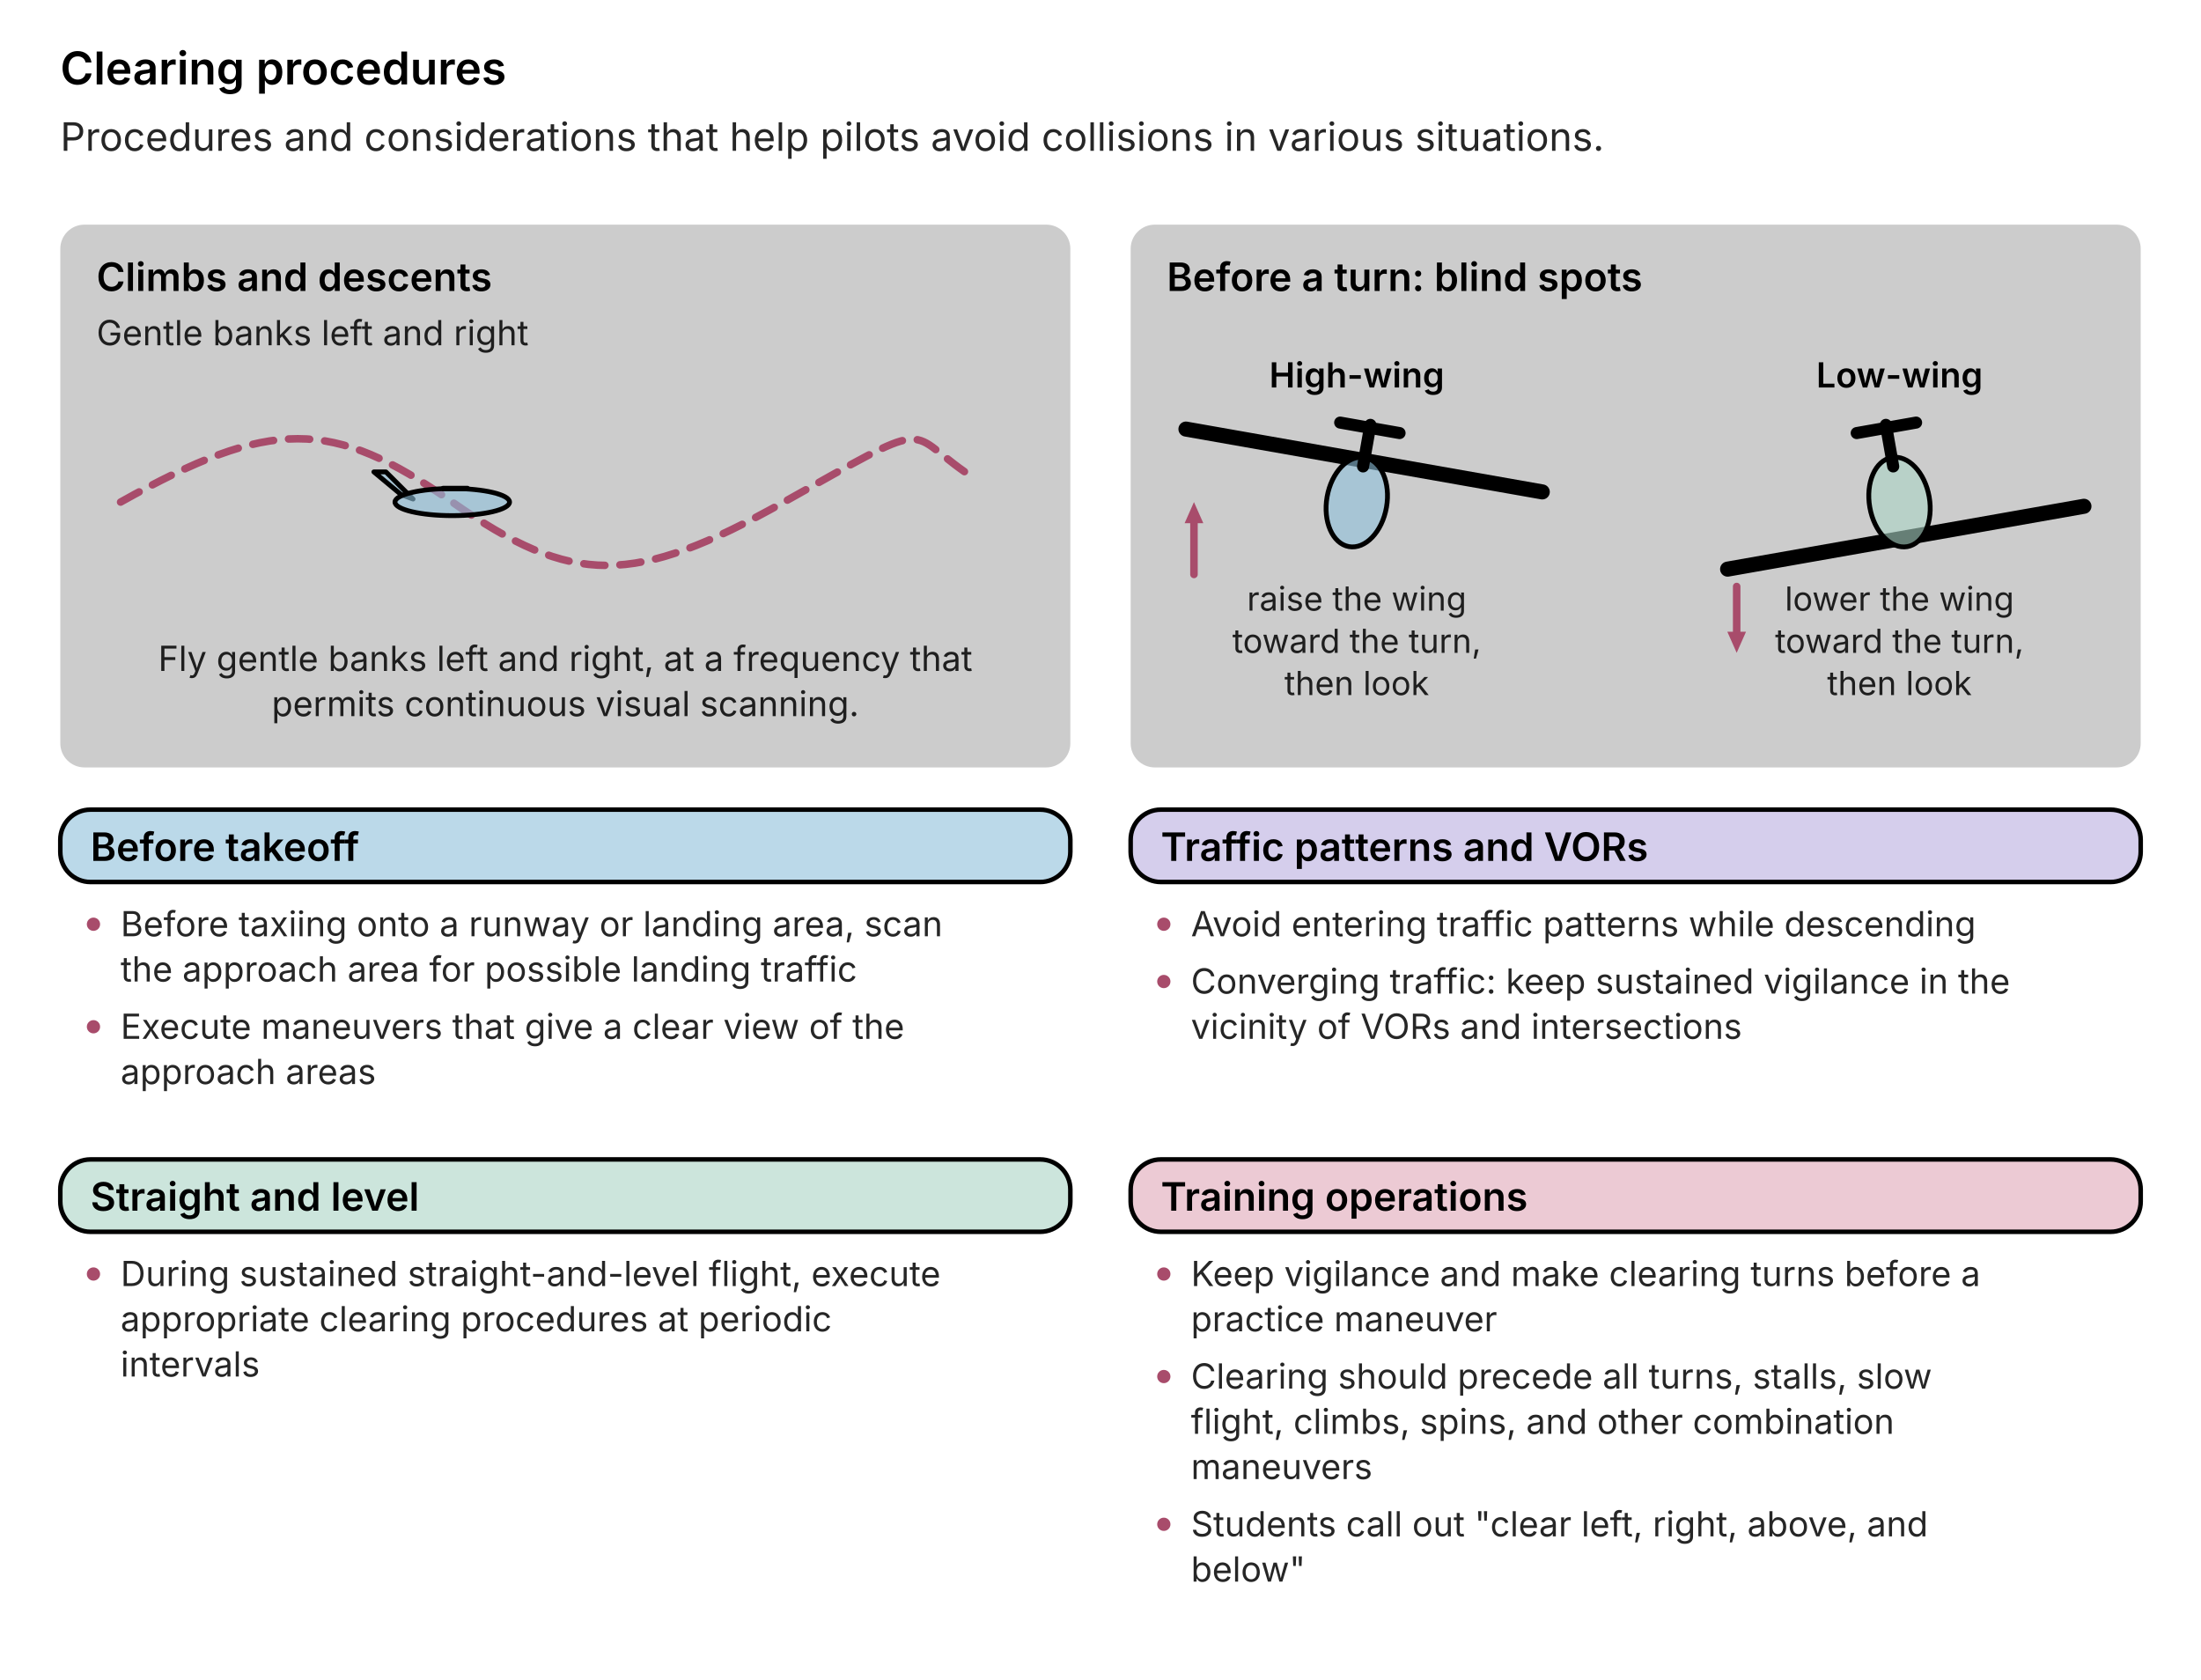
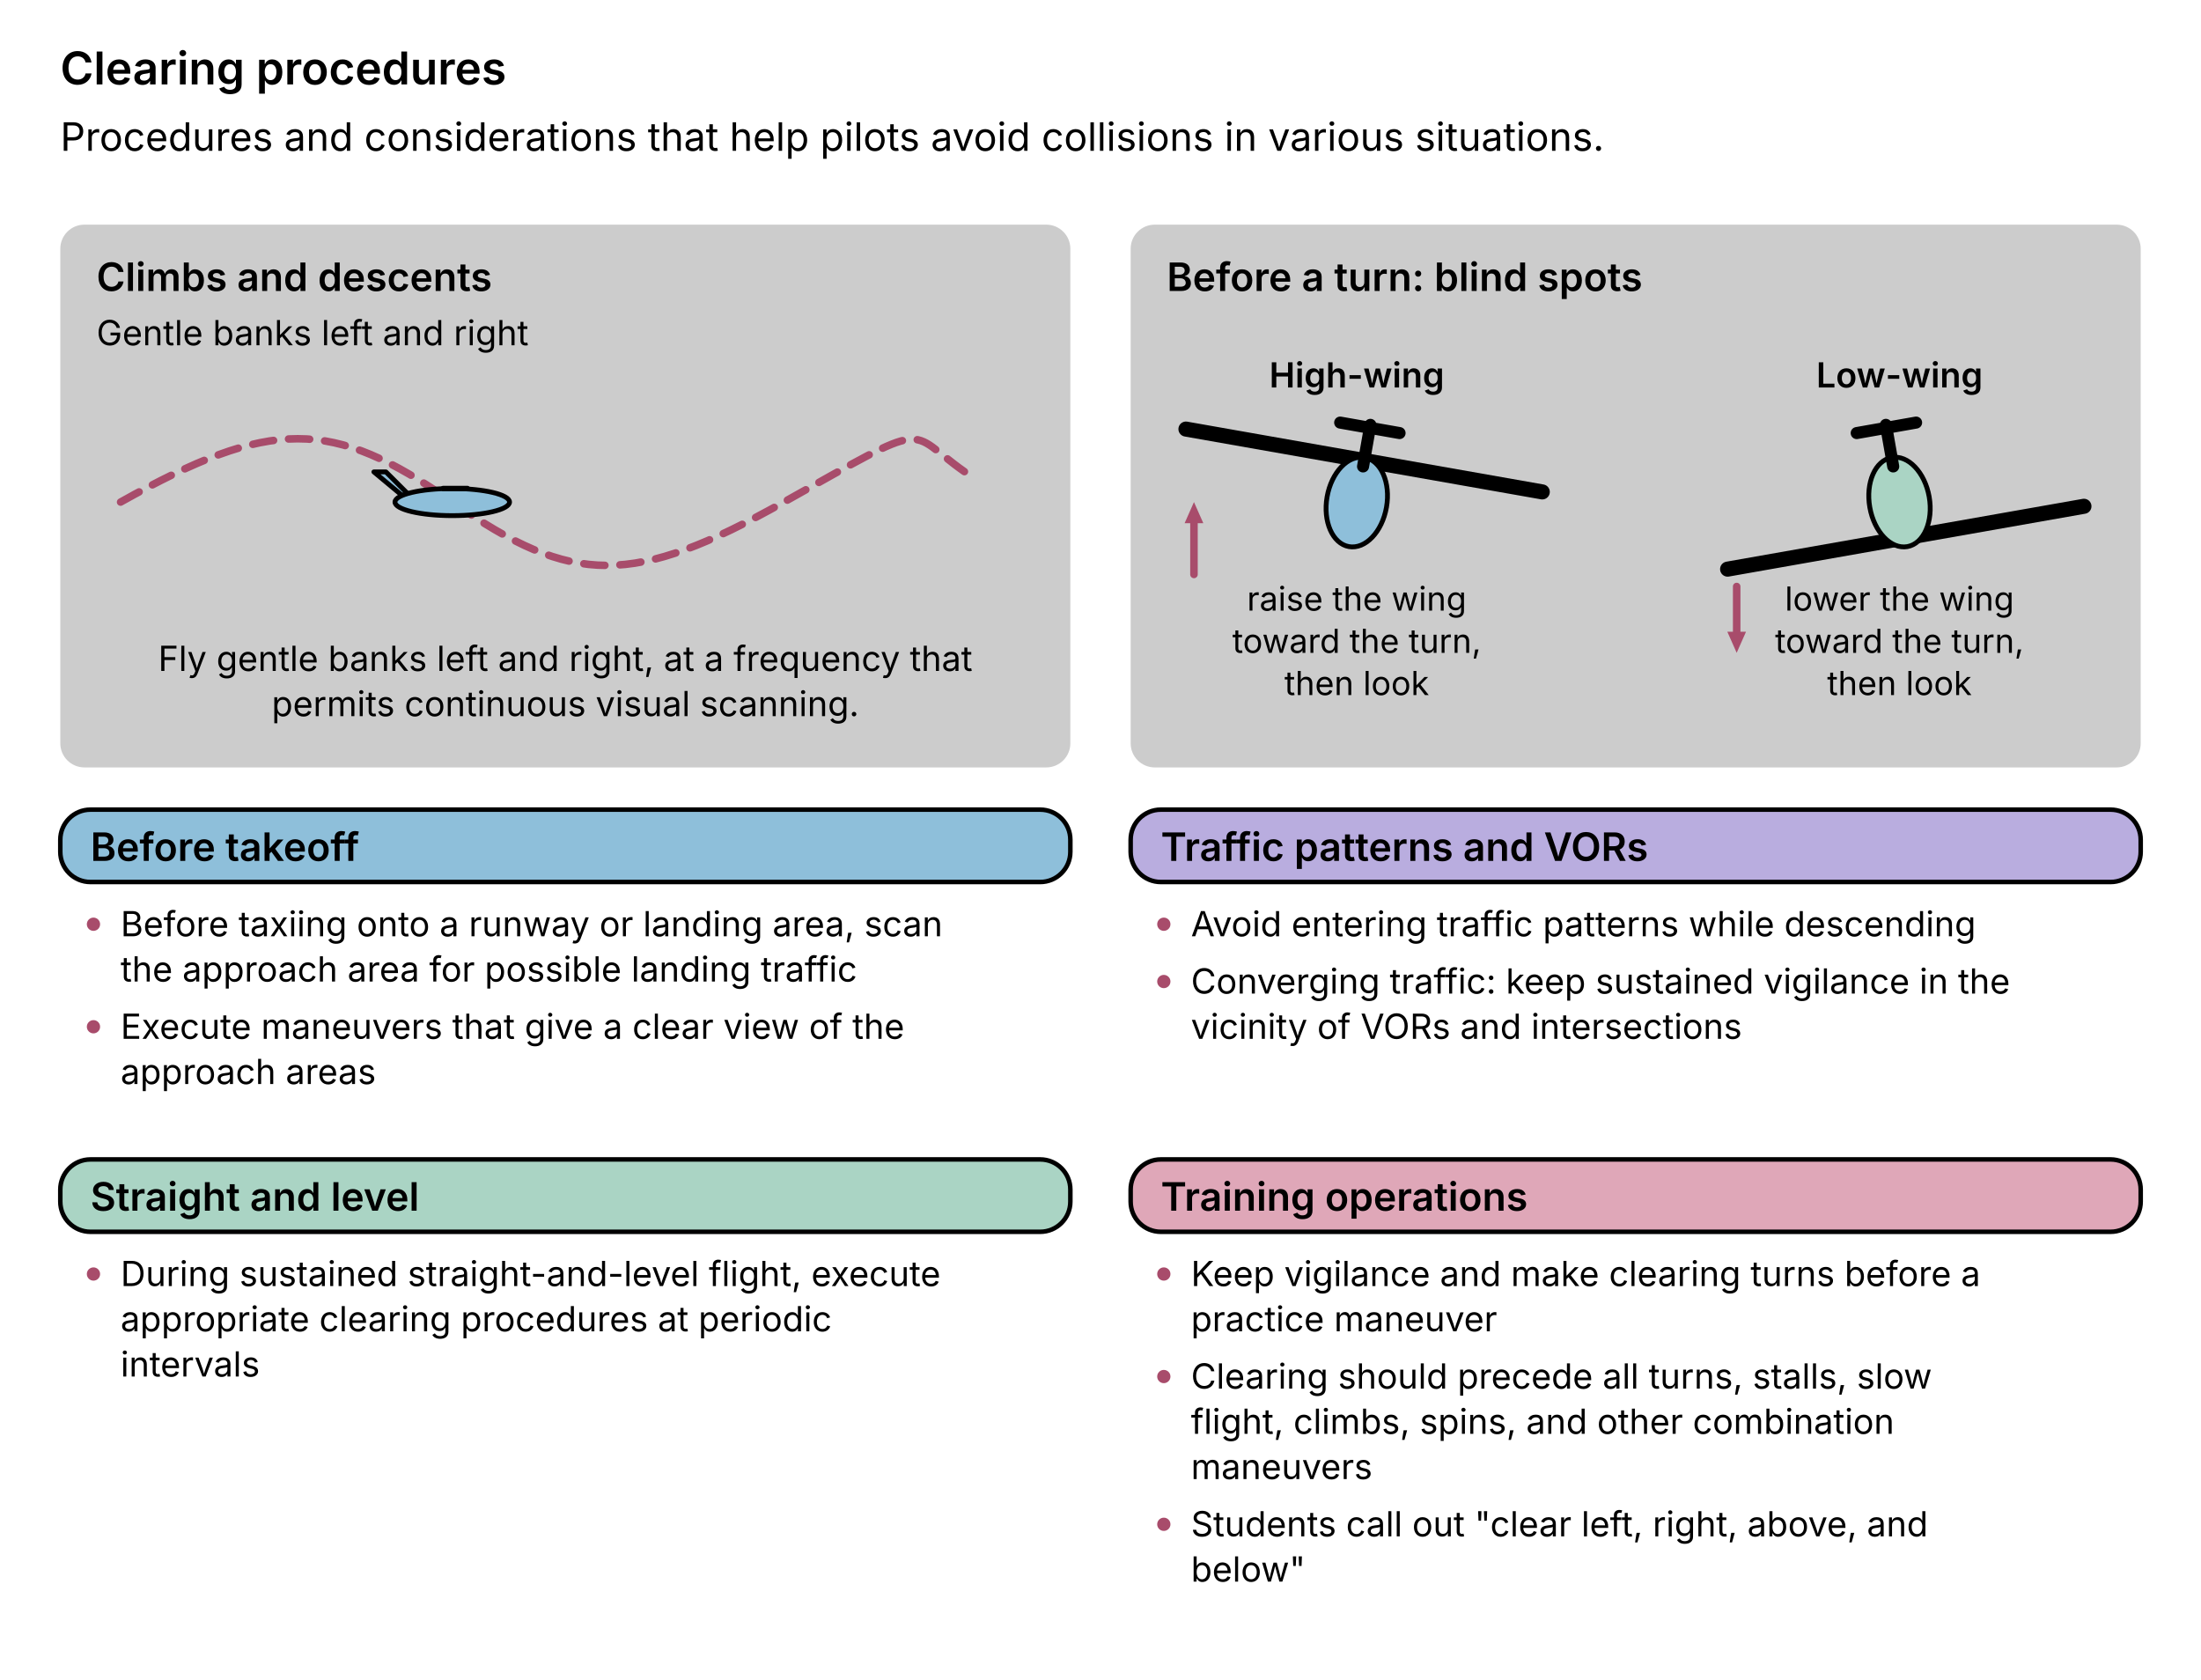
<svg xmlns="http://www.w3.org/2000/svg" viewBox="0 0 730 557" role="img" aria-labelledby="ti de">
-   <style>.t{fill:currentColor;font:600 22px system-ui,-apple-system,"Segoe UI",sans-serif}.s{fill:currentColor;font:400 19px system-ui,-apple-system,"Segoe UI",sans-serif;opacity:.85}.o{fill:none;stroke:currentColor;stroke-width:3;stroke-linejoin:round;stroke-linecap:round}.d{stroke-dasharray:10 8}.m{text-anchor:middle}.e{text-anchor:end}.sky{fill:var(--palette-sky,#8EBFDA);fill-opacity:.6}.lav{fill:var(--palette-lavender,#B9ADDF);fill-opacity:.6}.mint{fill:var(--palette-mint,#AAD4C4);fill-opacity:.6}.rose{fill:var(--palette-rose,#DFA7B8);fill-opacity:.6}.acc{stroke:var(--palette-berry,#A84C6B);fill:none;stroke-width:4;stroke-linecap:round}.ah{fill:var(--palette-berry,#A84C6B)}.cl{fill:currentColor;fill-opacity:.2}.dk{stroke:currentColor;fill:none;stroke-width:4;stroke-linecap:round}.dh{fill:currentColor}.q0{font-size:11.5px}.q1{font-size:13px}.q2{font-size:11px}.q3{stroke:currentColor;stroke-width:1.6;stroke-linejoin:round}.q4{stroke:currentColor;stroke-width:1.5}.q5{fill:var(--palette-berry,#A84C6B)}</style>
+   <style>.t{fill:currentColor;font:600 22px system-ui,-apple-system,"Segoe UI",sans-serif}.s{fill:currentColor;font:400 19px system-ui,-apple-system,"Segoe UI",sans-serif;opacity:var(--diagram-text-opacity,.85)}.o{fill:none;stroke:currentColor;stroke-width:3;stroke-linejoin:round;stroke-linecap:round}.d{stroke-dasharray:10 8}.m{text-anchor:middle}.e{text-anchor:end}.sky{fill:var(--palette-sky,#8EBFDA);fill-opacity:var(--diagram-fill-opacity,.6)}.lav{fill:var(--palette-lavender,#B9ADDF);fill-opacity:var(--diagram-fill-opacity,.6)}.mint{fill:var(--palette-mint,#AAD4C4);fill-opacity:var(--diagram-fill-opacity,.6)}.rose{fill:var(--palette-rose,#DFA7B8);fill-opacity:var(--diagram-fill-opacity,.6)}.acc{stroke:var(--palette-berry,#A84C6B);fill:none;stroke-width:4;stroke-linecap:round}.ah{fill:var(--palette-berry,#A84C6B)}.cl{fill:currentColor;fill-opacity:.2}.dk{stroke:currentColor;fill:none;stroke-width:4;stroke-linecap:round}.dh{fill:currentColor}.q0{font-size:11.5px}.q1{font-size:13px}.q2{font-size:11px}.q3{stroke:currentColor;stroke-width:1.6;stroke-linejoin:round}.q4{stroke:currentColor;stroke-width:1.5}.q5{fill:var(--palette-berry,#A84C6B)}</style>
  <text class="t" x="20" y="28" style="font-size:15px">Clearing procedures</text>
  <text class="s q1" x="20" y="50">Procedures and considerations that help pilots avoid collisions in various situations.</text>
  <rect class="cl" x="20" y="74.5" width="335" height="180" rx="8" />
  <text class="t q1" x="32" y="96.5">Climbs and descents</text>
  <path d="M40 166.5C90 138.5 110 138.5 150 166.5S210 194.5 260 166.5S300 142.5 320 156.5" class="acc" style="stroke-dasharray:7 5;stroke-width:2.5" />
  <g transform="rotate(0 150 166.5)">
    <path d="M133 164L124 156.5L128 156.5L137 165.5Z" class="sky q3" />
    <ellipse cx="150" cy="166.5" rx="19" ry="4.5" class="sky q3" />
    <path d="M147 162L155 162" class="dk" style="stroke-width:1.8" />
  </g>
  <text class="s q0" x="32" y="114.5">Gentle banks left and right</text>
  <text class="s m q0" x="187.5" y="222.5">Fly gentle banks left and right, at a frequency that</text>
  <text class="s m q0" x="187.5" y="237.5">permits continuous visual scanning.</text>
  <rect class="cl" x="375" y="74.5" width="335" height="180" rx="8" />
  <text class="t q1" x="387" y="96.5">Before a turn: blind spots</text>
  <g transform="rotate(10 450 166.5)">
    <path d="M390 152.5L510 152.5" class="dk" style="stroke-width:5" />
    <ellipse cx="450" cy="166.5" rx="10" ry="15" class="sky q3" />
    <path d="M450 154.5L450 140.5M440 141.5L460 141.5" class="dk" style="stroke-width:4" />
  </g>
  <g transform="rotate(-10 630 166.5)">
    <path d="M570 178.5L690 178.5" class="dk" style="stroke-width:5" />
    <ellipse cx="630" cy="166.5" rx="10" ry="15" class="mint q3" />
    <path d="M630 154.5L630 140.5M620 141.5L640 141.5" class="dk" style="stroke-width:4" />
  </g>
  <text class="t m q0" x="450" y="128.5">High-wing</text>
  <text class="t m q0" x="630" y="128.5">Low-wing</text>
  <path d="M396 190.5L396 173.5" class="acc" style="stroke-width:2.5" />
  <path d="M396 166.5L399.1 173.5L392.9 173.5Z" class="dh q5" />
  <path d="M576 194.5L576 209.5" class="acc" style="stroke-width:2.5" />
  <path d="M576 216.5L572.9 209.5L579.1 209.5Z" class="dh q5" />
  <text class="s m q2" x="450" y="202.5">raise the wing</text>
  <text class="s m q2" x="630" y="202.5">lower the wing</text>
  <text class="s m q2" x="450" y="216.5">toward the turn,</text>
  <text class="s m q2" x="630" y="216.5">toward the turn,</text>
  <text class="s m q2" x="450" y="230.5">then look</text>
  <text class="s m q2" x="630" y="230.5">then look</text>
  <rect x="20" y="268.5" width="335" height="24" rx="10" class="sky q4" />
  <text class="t q1" x="30" y="285.5">Before takeoff</text>
  <circle cx="31" cy="306.5" r="2.2" class="ah" />
  <text class="s q0" x="40" y="310.5">Before taxiing onto a runway or landing area, scan</text>
  <text class="s q0" x="40" y="325.5">the approach area for possible landing traffic</text>
  <circle cx="31" cy="340.5" r="2.2" class="ah" />
  <text class="s q0" x="40" y="344.5">Execute maneuvers that give a clear view of the</text>
  <text class="s q0" x="40" y="359.5">approach areas</text>
  <rect x="375" y="268.5" width="335" height="24" rx="10" class="lav q4" />
  <text class="t q1" x="385" y="285.5">Traffic patterns and VORs</text>
  <circle cx="386" cy="306.5" r="2.2" class="ah" />
  <text class="s q0" x="395" y="310.5">Avoid entering traffic patterns while descending</text>
  <circle cx="386" cy="325.5" r="2.2" class="ah" />
  <text class="s q0" x="395" y="329.5">Converging traffic: keep sustained vigilance in the</text>
  <text class="s q0" x="395" y="344.5">vicinity of VORs and intersections</text>
  <rect x="20" y="384.5" width="335" height="24" rx="10" class="mint q4" />
  <text class="t q1" x="30" y="401.5">Straight and level</text>
  <circle cx="31" cy="422.5" r="2.2" class="ah" />
  <text class="s q0" x="40" y="426.5">During sustained straight-and-level flight, execute</text>
  <text class="s q0" x="40" y="441.5">appropriate clearing procedures at periodic</text>
  <text class="s q0" x="40" y="456.5">intervals</text>
  <rect x="375" y="384.5" width="335" height="24" rx="10" class="rose q4" />
  <text class="t q1" x="385" y="401.5">Training operations</text>
  <circle cx="386" cy="422.5" r="2.2" class="ah" />
  <text class="s q0" x="395" y="426.5">Keep vigilance and make clearing turns before a</text>
  <text class="s q0" x="395" y="441.5">practice maneuver</text>
  <circle cx="386" cy="456.5" r="2.2" class="ah" />
  <text class="s q0" x="395" y="460.5">Clearing should precede all turns, stalls, slow</text>
  <text class="s q0" x="395" y="475.5">flight, climbs, spins, and other combination</text>
  <text class="s q0" x="395" y="490.5">maneuvers</text>
  <circle cx="386" cy="505.5" r="2.2" class="ah" />
  <text class="s q0" x="395" y="509.5">Students call out "clear left, right, above, and</text>
  <text class="s q0" x="395" y="524.5">below"</text>
</svg>
